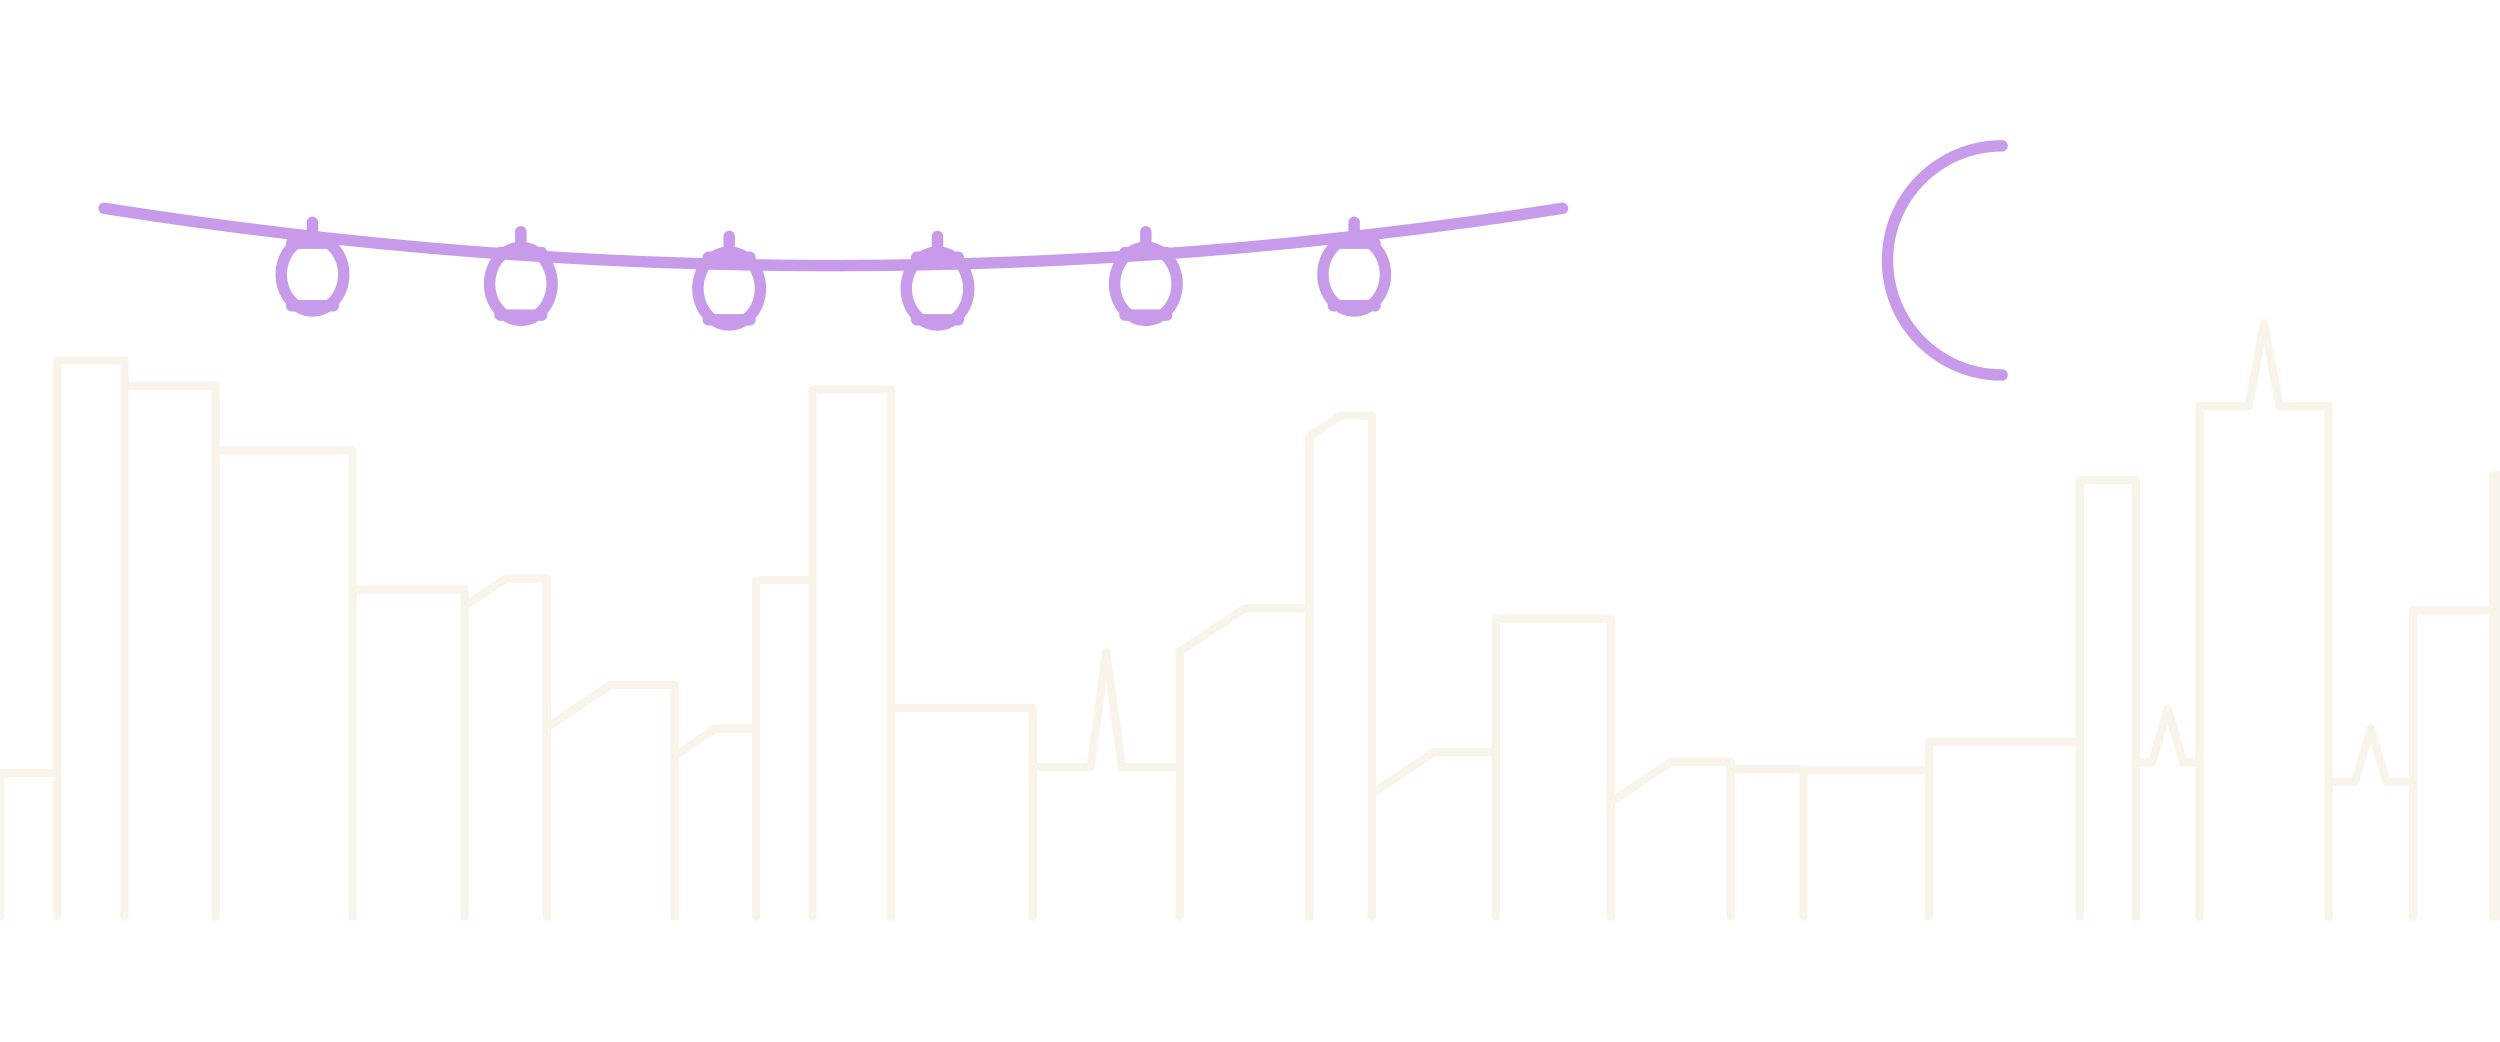
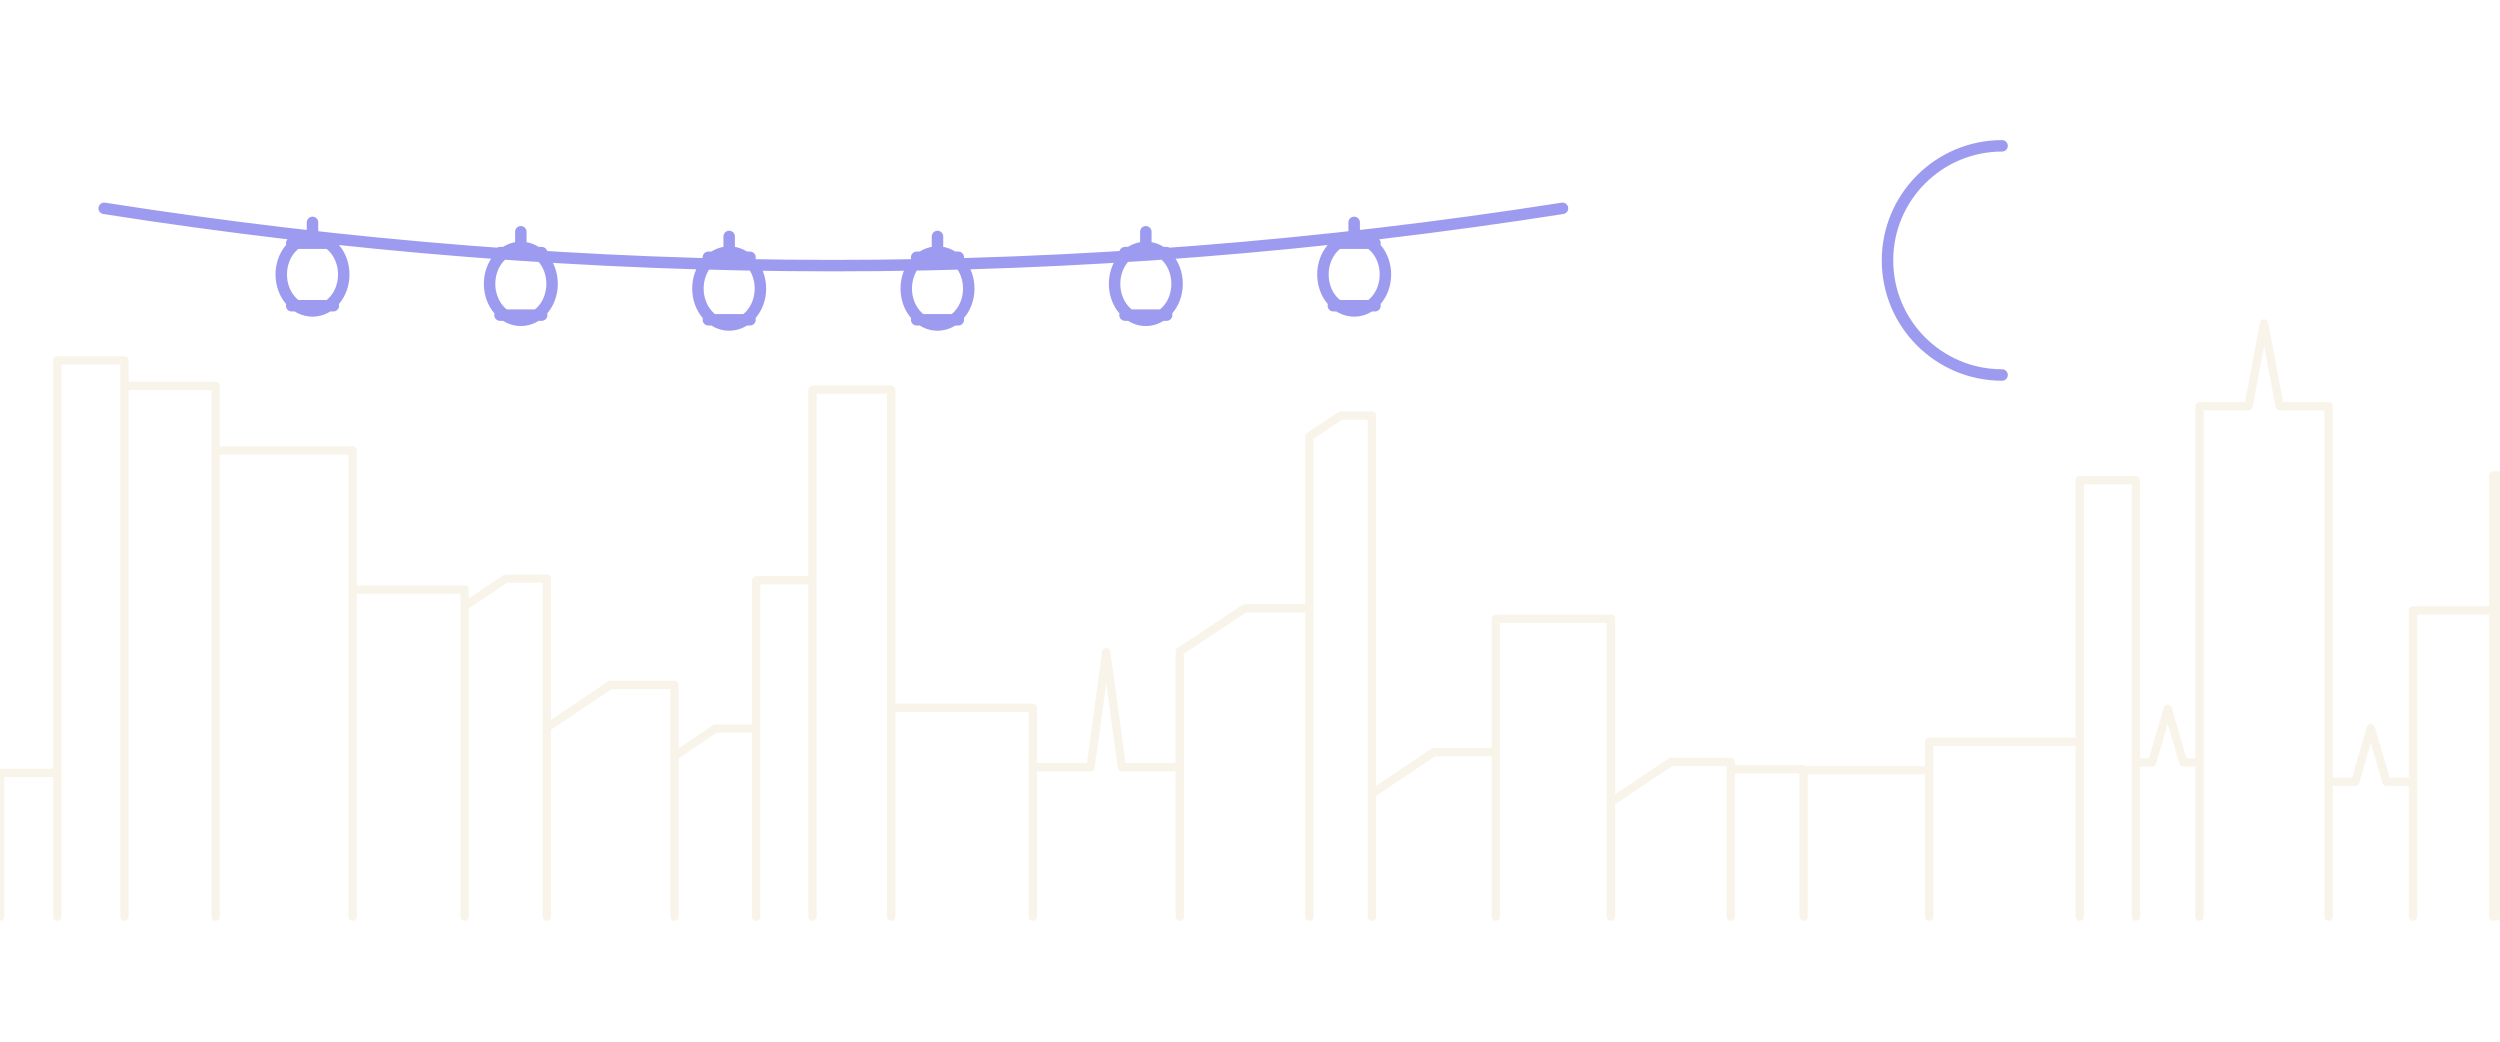
<svg xmlns="http://www.w3.org/2000/svg" viewBox="0 0 480 200" width="480" height="200" preserveAspectRatio="xMidYMax slice">
-   <style>.p{fill:none;stroke:#F5EEDF;stroke-opacity:0.13;stroke-width:1}.g{fill:none;stroke:#F5EEDF;stroke-opacity:0.16;stroke-width:1;stroke-linecap:round}.l{fill:none;stroke:#F5EEDF;stroke-opacity:0.66;stroke-width:1.6;stroke-linecap:round;stroke-linejoin:round}.a{fill:none;stroke:#C79BEA;stroke-width:2.2;stroke-linecap:round;stroke-linejoin:round}.f{fill:#C79BEA;fill-opacity:.9}@media (prefers-color-scheme:dark){.l{stroke-opacity:.56}.p{stroke-opacity:.1}}</style>
+   <style>.p{fill:none;stroke:#F5EEDF;stroke-opacity:0.13;stroke-width:1}.g{fill:none;stroke:#F5EEDF;stroke-opacity:0.16;stroke-width:1;stroke-linecap:round}.l{fill:none;stroke:#F5EEDF;stroke-opacity:0.66;stroke-width:1.6;stroke-linecap:round;stroke-linejoin:round}.a{fill:none;stroke:#9C9BEF;stroke-width:2.2;stroke-linecap:round;stroke-linejoin:round}.f{fill:#9C9BEF;fill-opacity:.9}@media (prefers-color-scheme:dark){.l{stroke-opacity:.56}.p{stroke-opacity:.1}}</style>
  <defs>
    <pattern id="t" width="18" height="18" patternUnits="userSpaceOnUse">
      <path class="p" d="M4.5 4.5h0M13.5 13.5h0" />
    </pattern>
  </defs>
  <rect width="480" height="200" fill="url(#t)" />
  <path class="l" d="M0 176V148.4H11V176V69.2H23.9V176V74.1H41.4V176V86.5H67.7V176V113.2H89.2V176V116.4L97.1 111.1H105V176V139.7L117.2 131.5H129.5V176V145.2L137.3 139.9H145.2V176V111.4H156V176V74.8H171.1V176V135.9H198.3V176V147.3H209.4L212.4 125.2L215.4 147.3H226.5V176V125.1L239 116.8H251.4V176V83.8L257.4 79.8H263.4V176V152.4L275.3 144.4H287.2V176V118.8H309.3V176V154L320.8 146.3H332.3V176V147.7H346.3V176V147.9H370.4V176V142.4H399.3V176V92.2H410.1V176V146.4H413.2L416.2 136.1L419.2 146.4H422.3V176V78H431.7L434.7 62.1L437.7 78H447.1V176V150.1H452.2L455.2 139.8L458.2 150.1H463.3V176V117.2H478.7V176V91.3H480V176H480" />
  <path class="a" d="M384.4 28a22 22 0 1 0 0 44a17.2 17.2 0 1 1 0 -44M20 40Q160 62 300 40M60 42.7v4M54 52.7a6 7 0 1 0 12 0a6 7 0 1 0 -12 0M56 46.7h8M56 58.7h8M100 44.5v4M94 54.5a6 7 0 1 0 12 0a6 7 0 1 0 -12 0M96 48.5h8M96 60.5h8M140 45.4v4M134 55.4a6 7 0 1 0 12 0a6 7 0 1 0 -12 0M136 49.4h8M136 61.4h8M180 45.4v4M174 55.4a6 7 0 1 0 12 0a6 7 0 1 0 -12 0M176 49.4h8M176 61.4h8M220 44.5v4M214 54.5a6 7 0 1 0 12 0a6 7 0 1 0 -12 0M216 48.5h8M216 60.5h8M260 42.7v4M254 52.7a6 7 0 1 0 12 0a6 7 0 1 0 -12 0M256 46.7h8M256 58.7h8" />
</svg>
